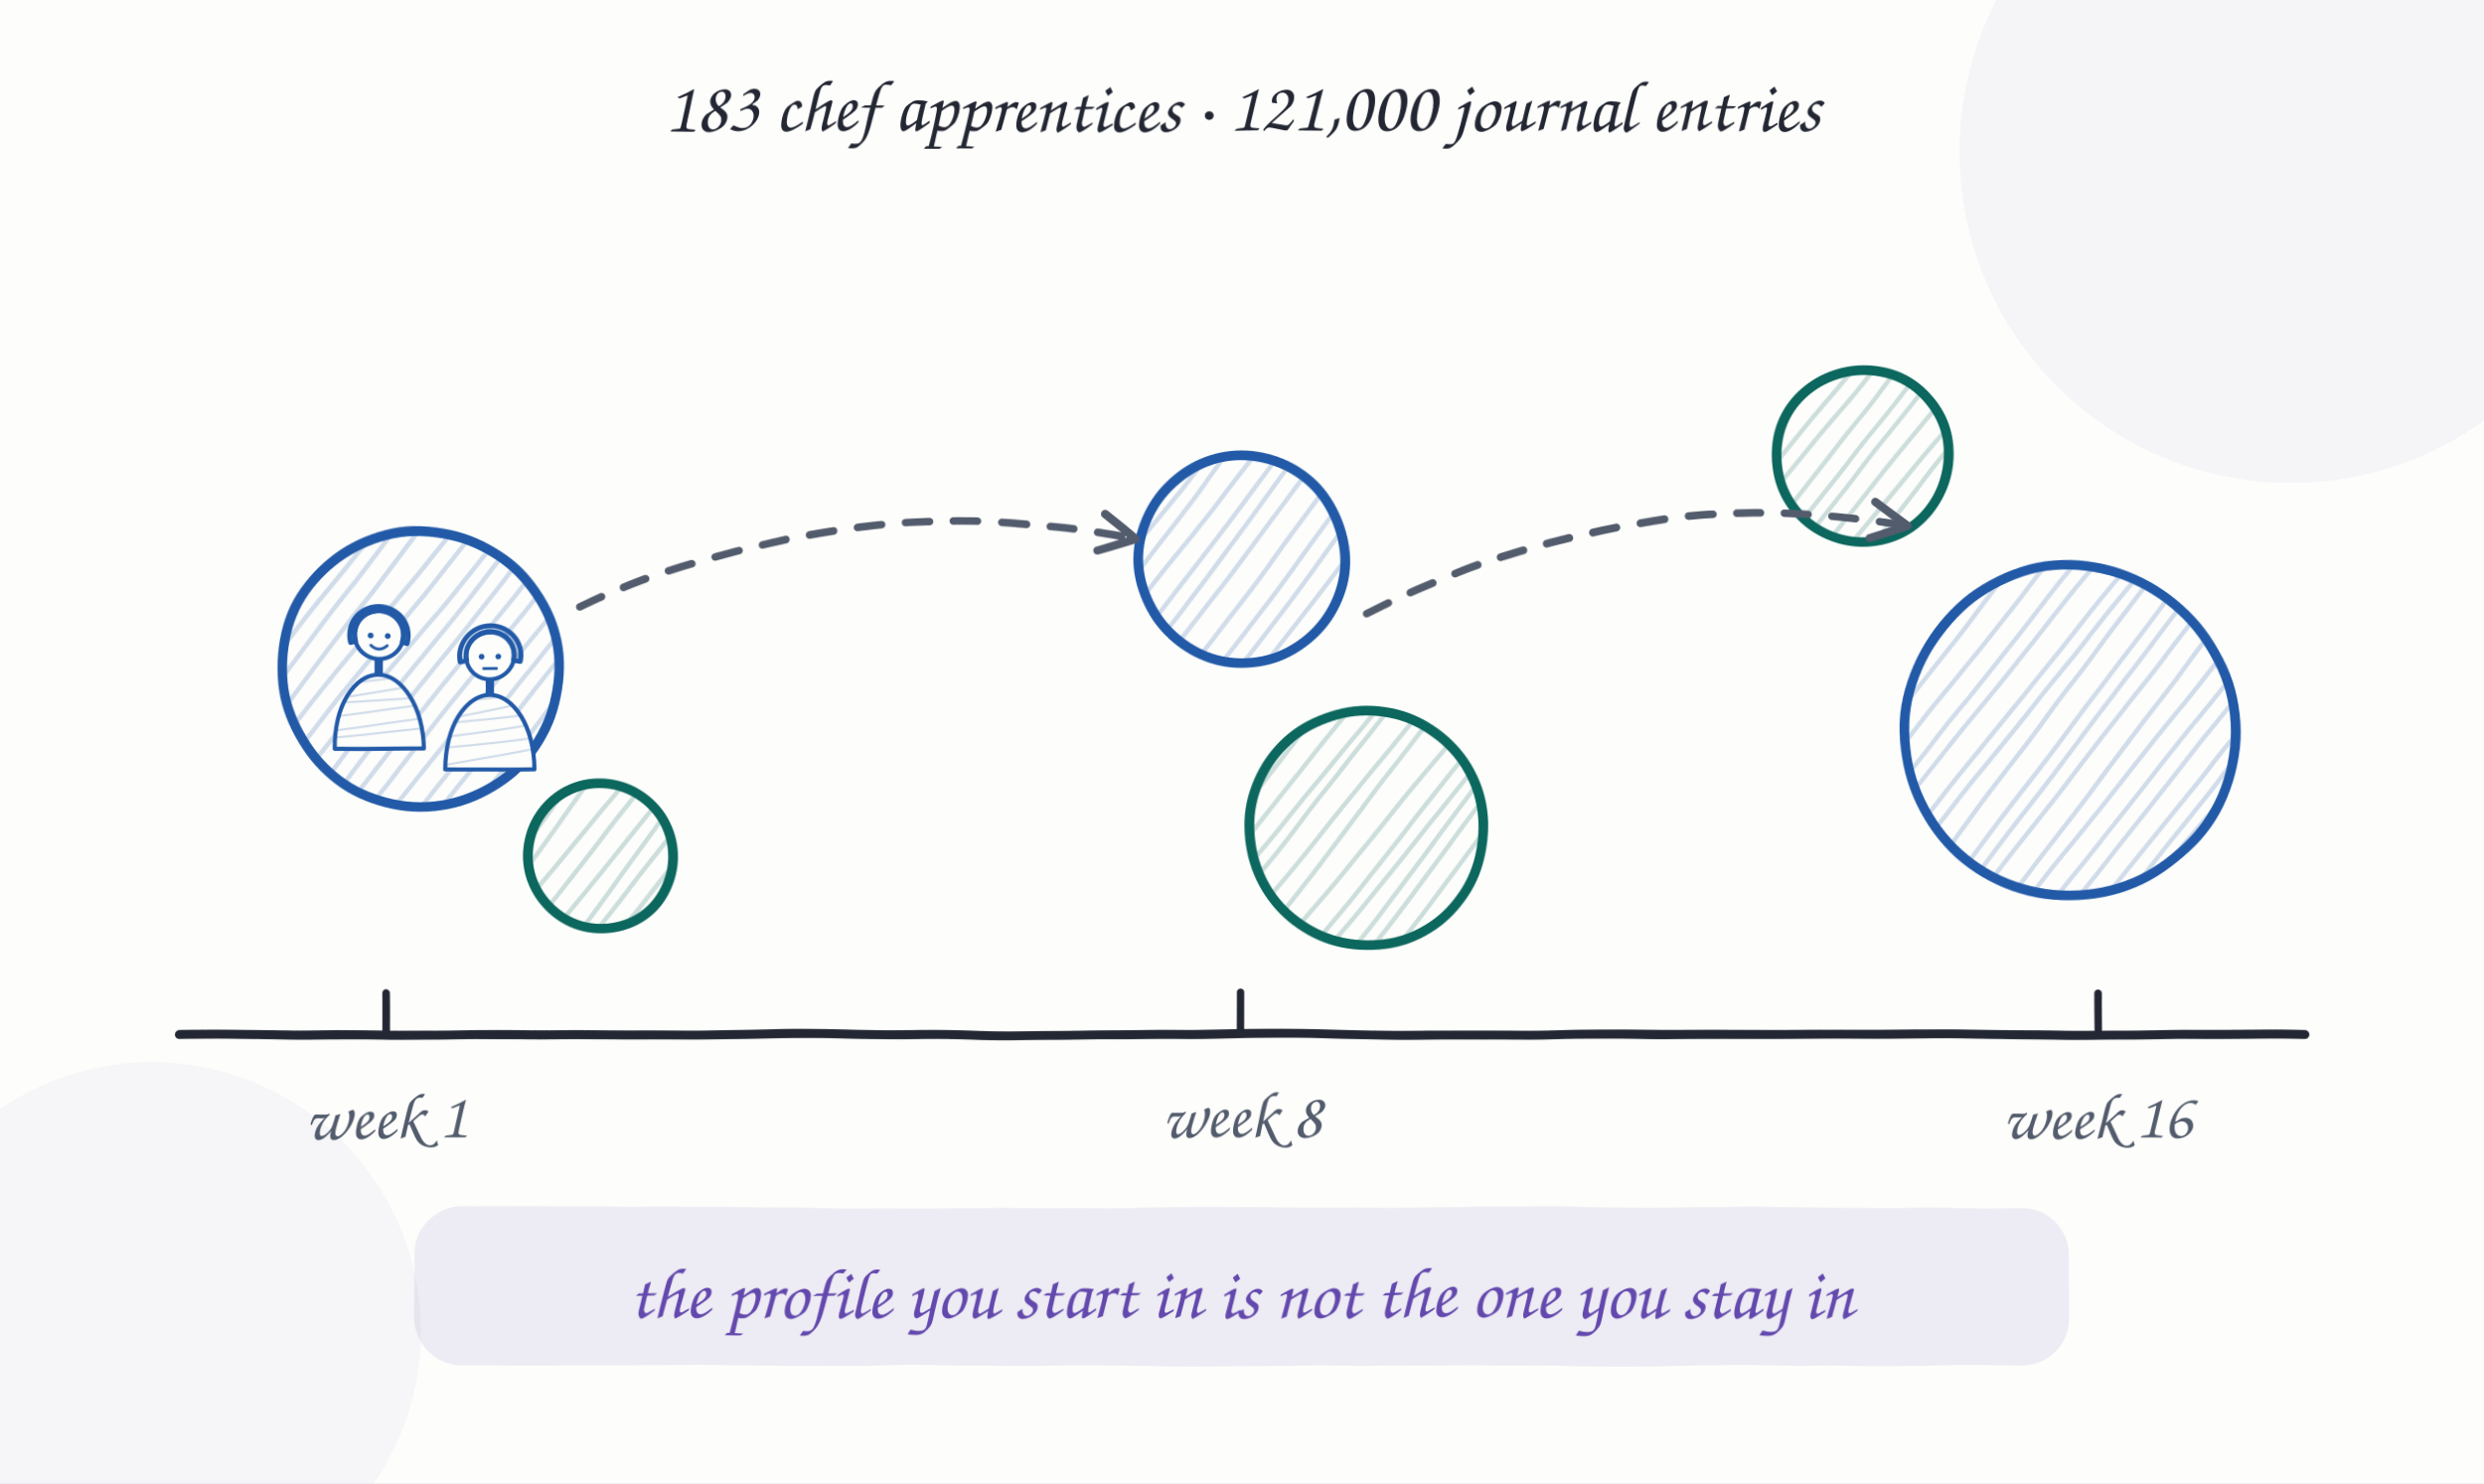
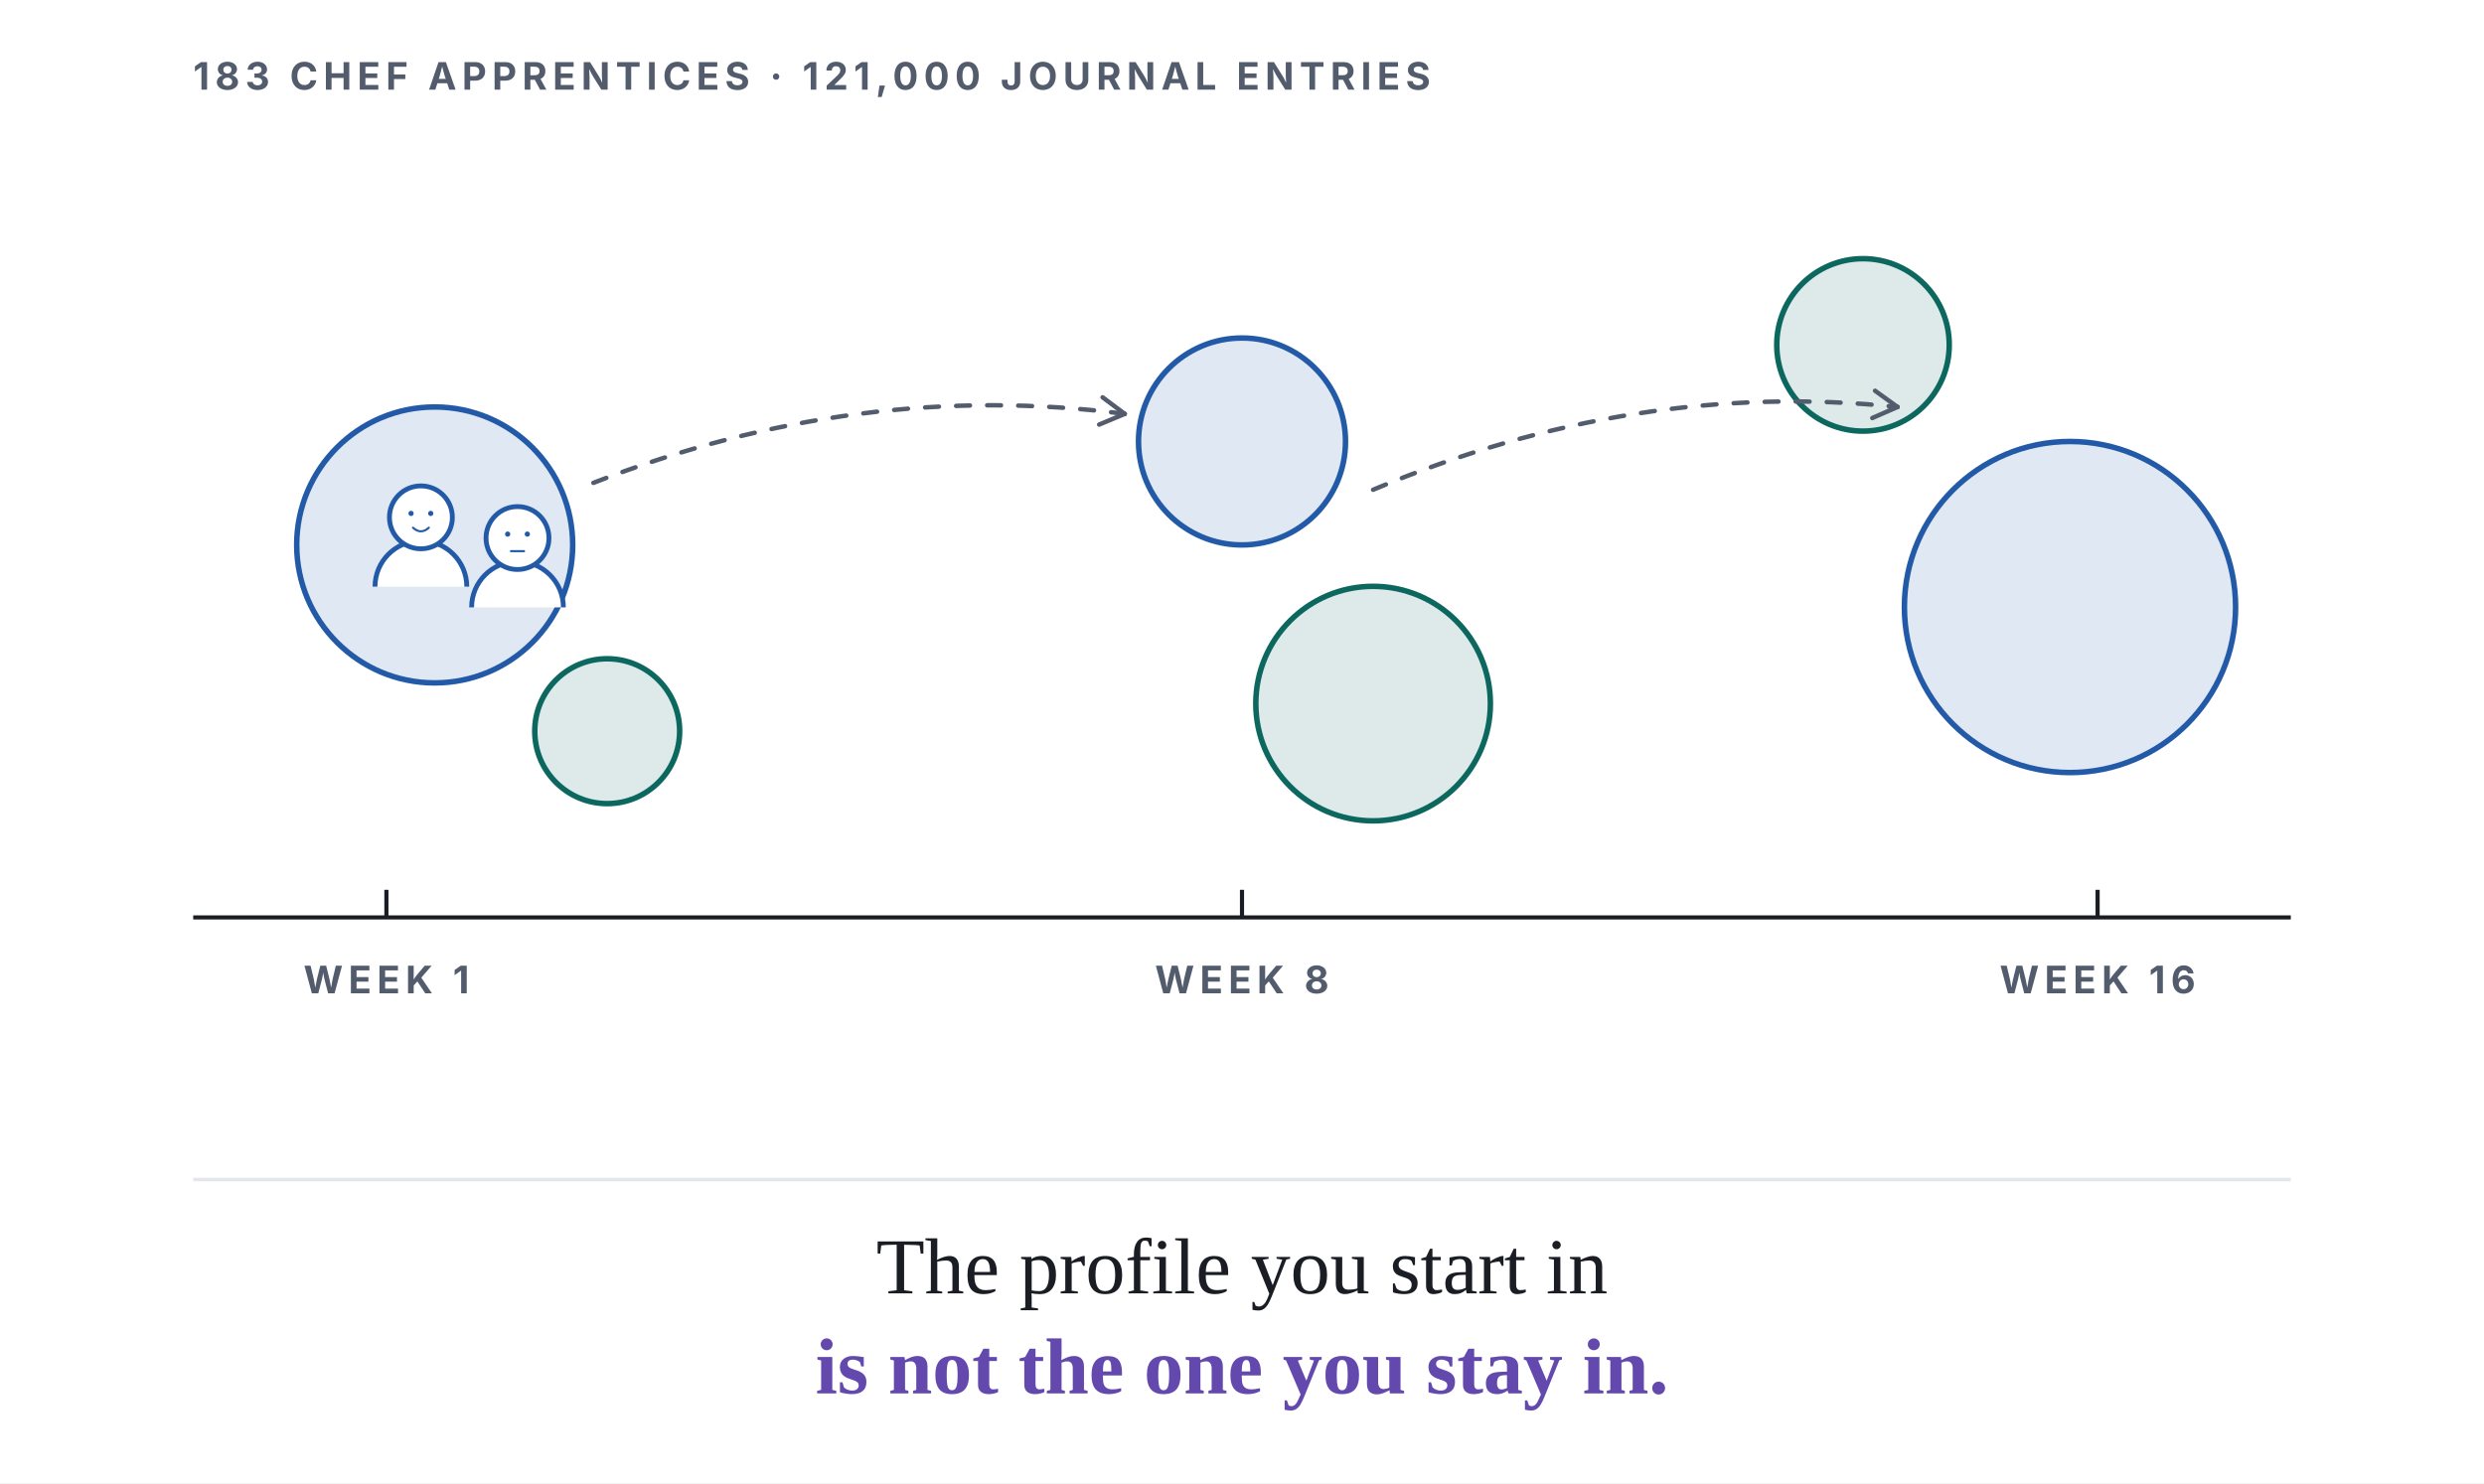
<svg xmlns="http://www.w3.org/2000/svg" class="wb" viewBox="0 0 720 430" role="img" aria-label="Across 183 chef apprentices and more than 121,000 learning-journal entries, the method tracked how learning patterns changed over time and produced interpretable profiles.">
-   <defs>
-     <filter id="rf199" x="-8%" y="-8%" width="116%" height="116%">
-       <feTurbulence type="fractalNoise" baseFrequency="0.018" numOctaves="3" seed="199" result="n" />
-       <feDisplacementMap in="SourceGraphic" in2="n" scale="1.4" xChannelSelector="R" yChannelSelector="G" />
-     </filter>
-     <marker id="ar199_232733" viewBox="0 0 12 12" refX="9" refY="6" markerWidth="6.5" markerHeight="6.5" orient="auto-start-reverse">
-       <path d="M1.5 1.5 L10 6 L1.5 10.5" fill="none" stroke="#232733" stroke-width="2" stroke-linecap="round" stroke-linejoin="round" />
-     </marker>
-     <marker id="ar199_6349ae" viewBox="0 0 12 12" refX="9" refY="6" markerWidth="6.5" markerHeight="6.5" orient="auto-start-reverse">
-       <path d="M1.5 1.5 L10 6 L1.5 10.5" fill="none" stroke="#6349ae" stroke-width="2" stroke-linecap="round" stroke-linejoin="round" />
-     </marker>
-     <marker id="ar199_225aa8" viewBox="0 0 12 12" refX="9" refY="6" markerWidth="6.5" markerHeight="6.5" orient="auto-start-reverse">
-       <path d="M1.5 1.5 L10 6 L1.5 10.5" fill="none" stroke="#225aa8" stroke-width="2" stroke-linecap="round" stroke-linejoin="round" />
-     </marker>
-     <marker id="ar199_0c675e" viewBox="0 0 12 12" refX="9" refY="6" markerWidth="6.5" markerHeight="6.5" orient="auto-start-reverse">
-       <path d="M1.5 1.5 L10 6 L1.5 10.5" fill="none" stroke="#0c675e" stroke-width="2" stroke-linecap="round" stroke-linejoin="round" />
-     </marker>
-     <marker id="ar199_166846" viewBox="0 0 12 12" refX="9" refY="6" markerWidth="6.5" markerHeight="6.5" orient="auto-start-reverse">
-       <path d="M1.5 1.5 L10 6 L1.5 10.5" fill="none" stroke="#166846" stroke-width="2" stroke-linecap="round" stroke-linejoin="round" />
-     </marker>
-     <marker id="ar199_785511" viewBox="0 0 12 12" refX="9" refY="6" markerWidth="6.5" markerHeight="6.5" orient="auto-start-reverse">
-       <path d="M1.5 1.5 L10 6 L1.5 10.5" fill="none" stroke="#785511" stroke-width="2" stroke-linecap="round" stroke-linejoin="round" />
-     </marker>
-     <marker id="ar199_a43245" viewBox="0 0 12 12" refX="9" refY="6" markerWidth="6.5" markerHeight="6.5" orient="auto-start-reverse">
-       <path d="M1.5 1.5 L10 6 L1.5 10.5" fill="none" stroke="#a43245" stroke-width="2" stroke-linecap="round" stroke-linejoin="round" />
-     </marker>
-     <marker id="ar199_535c6d" viewBox="0 0 12 12" refX="9" refY="6" markerWidth="6.5" markerHeight="6.5" orient="auto-start-reverse">
-       <path d="M1.5 1.5 L10 6 L1.5 10.5" fill="none" stroke="#535c6d" stroke-width="2" stroke-linecap="round" stroke-linejoin="round" />
-     </marker>
-   </defs>
-   <rect width="720" height="430" fill="#fdfdfb" />
-   <circle cx="664" cy="44" r="96" fill="#6349ae" fill-opacity="0.05" />
-   <circle cx="44" cy="386" r="78" fill="#6349ae" fill-opacity="0.04" />
-   <g filter="url(#rf199)">
-     <text x="360" y="38" text-anchor="middle" font-family="'Caveat','Bradley Hand',cursive" font-size="21" font-weight="600" fill="#232733">183 chef apprentices · 121,000 journal entries</text>
-     <path d="M52 300 L668 300" fill="none" stroke="#232733" stroke-width="2.6" stroke-linecap="round" stroke-linejoin="round" />
-     <path d="M112 300 v-12" fill="none" stroke="#232733" stroke-width="2.2" stroke-linecap="round" stroke-linejoin="round" />
-     <text x="112" y="330" text-anchor="middle" font-family="'Caveat','Bradley Hand',cursive" font-size="19" font-weight="600" fill="#535c6d">week 1</text>
-     <path d="M360 300 v-12" fill="none" stroke="#232733" stroke-width="2.2" stroke-linecap="round" stroke-linejoin="round" />
-     <text x="360" y="330" text-anchor="middle" font-family="'Caveat','Bradley Hand',cursive" font-size="19" font-weight="600" fill="#535c6d">week 8</text>
-     <path d="M608 300 v-12" fill="none" stroke="#232733" stroke-width="2.2" stroke-linecap="round" stroke-linejoin="round" />
-     <text x="608" y="330" text-anchor="middle" font-family="'Caveat','Bradley Hand',cursive" font-size="19" font-weight="600" fill="#535c6d">week 16</text>
-     <clipPath id="hc199_199_122_194">
-       <circle cx="122" cy="194" r="40" />
-     </clipPath>
-     <g clip-path="url(#hc199_199_122_194)" stroke="#225aa8" stroke-width="1.3" stroke-opacity="0.2" stroke-linecap="round">
-       <path d="M21 233 L83 154" fill="none" />
-       <path d="M25 234 L88 155" fill="none" />
-       <path d="M31 233 L94 155" fill="none" />
-       <path d="M40 235 L101 154" fill="none" />
-       <path d="M45 235 L109 154" fill="none" />
-       <path d="M53 235 L115 153" fill="none" />
-       <path d="M62 233 L122 153" fill="none" />
-       <path d="M67 233 L130 155" fill="none" />
-       <path d="M74 233 L138 153" fill="none" />
-       <path d="M81 233 L145 155" fill="none" />
-       <path d="M88 234 L150 155" fill="none" />
-       <path d="M95 233 L156 155" fill="none" />
-       <path d="M101 233 L163 155" fill="none" />
-       <path d="M107 234 L171 153" fill="none" />
-       <path d="M115 233 L180 153" fill="none" />
-       <path d="M123 233 L186 153" fill="none" />
-       <path d="M129 233 L192 153" fill="none" />
-       <path d="M137 235 L198 154" fill="none" />
-       <path d="M144 235 L206 153" fill="none" />
-       <path d="M149 235 L213 153" fill="none" />
-       <path d="M156 234 L219 154" fill="none" />
-       <path d="M165 235 L229 155" fill="none" />
-       <path d="M172 234 L235 154" fill="none" />
-       <path d="M180 235 L241 155" fill="none" />
-       <path d="M186 235 L250 155" fill="none" />
-       <path d="M193 235 L256 154" fill="none" />
-       <path d="M198 234 L260 153" fill="none" />
-       <path d="M204 234 L267 155" fill="none" />
-       <path d="M213 233 L274 153" fill="none" />
-       <path d="M221 234 L284 154" fill="none" />
-     </g>
-     <circle cx="122" cy="194" r="40" fill="none" stroke="#225aa8" stroke-width="2.8" />
-     <clipPath id="hc199_200_360_162">
-       <circle cx="360" cy="162" r="30" />
-     </clipPath>
-     <g clip-path="url(#hc199_200_360_162)" stroke="#225aa8" stroke-width="1.3" stroke-opacity="0.2" stroke-linecap="round">
-       <path d="M284 193 L331 132" fill="none" />
-       <path d="M291 191 L337 131" fill="none" />
-       <path d="M296 191 L343 133" fill="none" />
-       <path d="M303 191 L351 131" fill="none" />
-       <path d="M311 191 L356 131" fill="none" />
-       <path d="M317 191 L363 133" fill="none" />
-       <path d="M325 192 L371 132" fill="none" />
-       <path d="M332 191 L377 131" fill="none" />
-       <path d="M337 192 L384 131" fill="none" />
-       <path d="M347 191 L392 132" fill="none" />
-       <path d="M354 192 L399 133" fill="none" />
-       <path d="M361 191 L406 132" fill="none" />
-       <path d="M366 193 L413 133" fill="none" />
-       <path d="M375 193 L419 133" fill="none" />
-       <path d="M380 192 L427 132" fill="none" />
-       <path d="M389 193 L436 133" fill="none" />
-       <path d="M396 191 L443 131" fill="none" />
-       <path d="M401 192 L448 132" fill="none" />
-       <path d="M408 191 L455 133" fill="none" />
-       <path d="M416 191 L463 132" fill="none" />
-       <path d="M422 192 L469 132" fill="none" />
-       <path d="M432 191 L478 131" fill="none" />
-     </g>
-     <circle cx="360" cy="162" r="30" fill="none" stroke="#225aa8" stroke-width="2.8" />
-     <clipPath id="hc199_201_600_212">
-       <circle cx="600" cy="212" r="48" />
-     </clipPath>
-     <g clip-path="url(#hc199_201_600_212)" stroke="#225aa8" stroke-width="1.3" stroke-opacity="0.2" stroke-linecap="round">
-       <path d="M476 260 L553 163" fill="none" />
-       <path d="M484 261 L559 165" fill="none" />
-       <path d="M490 260 L565 164" fill="none" />
-       <path d="M497 261 L571 165" fill="none" />
-       <path d="M505 260 L578 163" fill="none" />
-       <path d="M509 260 L584 163" fill="none" />
-       <path d="M517 259 L593 164" fill="none" />
-       <path d="M524 261 L601 164" fill="none" />
-       <path d="M531 259 L607 164" fill="none" />
-       <path d="M539 261 L616 165" fill="none" />
-       <path d="M546 259 L622 164" fill="none" />
-       <path d="M554 260 L627 163" fill="none" />
-       <path d="M562 261 L635 165" fill="none" />
-       <path d="M568 260 L642 163" fill="none" />
-       <path d="M574 259 L649 163" fill="none" />
-       <path d="M582 261 L655 165" fill="none" />
-       <path d="M589 259 L664 165" fill="none" />
-       <path d="M597 259 L672 164" fill="none" />
-       <path d="M602 261 L678 164" fill="none" />
-       <path d="M610 261 L686 165" fill="none" />
-       <path d="M617 260 L692 163" fill="none" />
-       <path d="M622 259 L698 164" fill="none" />
-       <path d="M630 261 L706 164" fill="none" />
-       <path d="M638 259 L714 163" fill="none" />
-       <path d="M646 261 L721 165" fill="none" />
-       <path d="M652 259 L728 165" fill="none" />
-       <path d="M660 261 L733 163" fill="none" />
-       <path d="M667 259 L742 165" fill="none" />
-       <path d="M673 261 L750 163" fill="none" />
-       <path d="M682 260 L756 163" fill="none" />
-       <path d="M688 261 L762 165" fill="none" />
-       <path d="M695 260 L769 164" fill="none" />
-       <path d="M703 261 L776 165" fill="none" />
-       <path d="M712 260 L784 165" fill="none" />
-       <path d="M718 259 L792 164" fill="none" />
-     </g>
-     <circle cx="600" cy="212" r="48" fill="none" stroke="#225aa8" stroke-width="2.8" />
-     <clipPath id="hc199_202_174_248">
-       <circle cx="174" cy="248" r="21" />
-     </clipPath>
-     <g clip-path="url(#hc199_202_174_248)" stroke="#0c675e" stroke-width="1.3" stroke-opacity="0.2" stroke-linecap="round">
-       <path d="M121 269 L152 226" fill="none" />
-       <path d="M127 270 L159 227" fill="none" />
-       <path d="M134 270 L166 226" fill="none" />
-       <path d="M141 268 L171 226" fill="none" />
-       <path d="M146 269 L181 227" fill="none" />
-       <path d="M154 269 L186 228" fill="none" />
-       <path d="M161 269 L195 227" fill="none" />
-       <path d="M168 270 L200 226" fill="none" />
-       <path d="M174 268 L206 227" fill="none" />
-       <path d="M181 268 L213 228" fill="none" />
-       <path d="M190 268 L223 228" fill="none" />
-       <path d="M194 270 L229 228" fill="none" />
-       <path d="M201 270 L235 227" fill="none" />
-       <path d="M211 270 L242 227" fill="none" />
-       <path d="M218 270 L251 227" fill="none" />
-       <path d="M225 269 L257 227" fill="none" />
-     </g>
-     <circle cx="174" cy="248" r="21" fill="none" stroke="#0c675e" stroke-width="2.8" />
-     <clipPath id="hc199_203_396_240">
-       <circle cx="396" cy="240" r="34" />
-     </clipPath>
-     <g clip-path="url(#hc199_203_396_240)" stroke="#0c675e" stroke-width="1.3" stroke-opacity="0.2" stroke-linecap="round">
-       <path d="M308 275 L363 205" fill="none" />
-       <path d="M316 273 L369 205" fill="none" />
-       <path d="M325 273 L377 207" fill="none" />
-       <path d="M330 274 L383 205" fill="none" />
-       <path d="M337 274 L390 207" fill="none" />
-       <path d="M343 274 L398 207" fill="none" />
-       <path d="M349 274 L403 205" fill="none" />
-       <path d="M356 275 L411 207" fill="none" />
-       <path d="M364 275 L417 205" fill="none" />
-       <path d="M372 274 L427 207" fill="none" />
-       <path d="M381 274 L434 207" fill="none" />
-       <path d="M385 275 L440 207" fill="none" />
-       <path d="M393 274 L445 205" fill="none" />
-       <path d="M398 274 L450 205" fill="none" />
-       <path d="M405 274 L457 206" fill="none" />
-       <path d="M414 273 L467 207" fill="none" />
-       <path d="M420 273 L474 206" fill="none" />
-       <path d="M430 274 L481 205" fill="none" />
-       <path d="M437 274 L488 205" fill="none" />
-       <path d="M442 274 L497 207" fill="none" />
-       <path d="M451 274 L504 205" fill="none" />
-       <path d="M455 274 L509 205" fill="none" />
-       <path d="M463 275 L516 206" fill="none" />
-       <path d="M471 274 L523 207" fill="none" />
-       <path d="M477 273 L531 205" fill="none" />
-     </g>
-     <circle cx="396" cy="240" r="34" fill="none" stroke="#0c675e" stroke-width="2.8" />
-     <clipPath id="hc199_204_540_132">
-       <circle cx="540" cy="132" r="25" />
-     </clipPath>
-     <g clip-path="url(#hc199_204_540_132)" stroke="#0c675e" stroke-width="1.3" stroke-opacity="0.2" stroke-linecap="round">
-       <path d="M477 158 L514 108" fill="none" />
-       <path d="M483 156 L520 106" fill="none" />
-       <path d="M488 157 L528 108" fill="none" />
-       <path d="M497 156 L536 108" fill="none" />
-       <path d="M503 156 L543 107" fill="none" />
-       <path d="M512 156 L549 108" fill="none" />
-       <path d="M517 158 L557 107" fill="none" />
-       <path d="M523 157 L563 106" fill="none" />
-       <path d="M530 157 L571 106" fill="none" />
-       <path d="M538 156 L578 108" fill="none" />
-       <path d="M543 158 L583 107" fill="none" />
-       <path d="M551 157 L591 108" fill="none" />
-       <path d="M558 157 L596 106" fill="none" />
-       <path d="M565 157 L603 107" fill="none" />
-       <path d="M573 158 L612 107" fill="none" />
-       <path d="M582 157 L619 106" fill="none" />
-       <path d="M588 157 L627 108" fill="none" />
-       <path d="M598 157 L637 107" fill="none" />
-       <path d="M602 157 L643 107" fill="none" />
-     </g>
-     <circle cx="540" cy="132" r="25" fill="none" stroke="#0c675e" stroke-width="2.8" />
-     <path d="M110.0 187.7 L110.0 198.3" fill="none" stroke="#225aa8" stroke-width="2.392" stroke-linecap="round" stroke-linejoin="round" />
-     <clipPath id="tor199_219_110_184">
-       <path d="M97.1 217.1 C97.1 205.2 103.1 195.5 110.0 195.5 C116.9 195.5 122.9 205.2 122.9 217.1 Z" />
-     </clipPath>
-     <path d="M97.1 217.1 C97.1 205.2 103.1 195.5 110.0 195.5 C116.9 195.5 122.9 205.2 122.9 217.1 Z" fill="#fdfdfb" />
-     <g clip-path="url(#tor199_219_110_184)" stroke="#225aa8" stroke-width="0.6" stroke-opacity=".2" stroke-linecap="round">
-       <path d="M96 196 L124 191" fill="none" />
-       <path d="M96 199 L124 195" fill="none" />
-       <path d="M96 203 L124 198" fill="none" />
-       <path d="M96 204 L124 202" fill="none" />
-       <path d="M96 208 L124 204" fill="none" />
-       <path d="M96 212 L124 208" fill="none" />
-       <path d="M96 214 L124 211" fill="none" />
-     </g>
-     <path d="M97.1 217.1 C97.1 205.2 103.1 195.5 110.0 195.5 C116.9 195.5 122.9 205.2 122.9 217.1 Z" fill="none" stroke="#225aa8" stroke-width="1.2" stroke-linejoin="round" />
-     <circle cx="110" cy="184" r="6.9" fill="#fdfdfb" stroke="#225aa8" stroke-width="1.2" />
-     <path d="M102.0 186.3 A8.3 8.3 0 1 1 118.0 186.3 L116.6 185.9 A6.9 6.9 0 1 0 103.4 185.9 Z" fill="#225aa8" fill-opacity=".24" stroke="#225aa8" stroke-width="1.4" stroke-linejoin="round" />
-     <circle cx="107.6" cy="184.2" r="0.83" fill="#225aa8" />
-     <circle cx="112.4" cy="184.2" r="0.83" fill="#225aa8" />
-     <path d="M107.7 187.0 q2.3 2.1 4.6 0" fill="none" stroke="#225aa8" stroke-width="0.828" stroke-linecap="round" stroke-linejoin="round" />
-     <path d="M142.0 193.7 L142.0 204.3" fill="none" stroke="#225aa8" stroke-width="2.392" stroke-linecap="round" stroke-linejoin="round" />
-     <clipPath id="tor199_220_142_190">
-       <path d="M129.1 223.1 C129.1 211.2 135.1 201.5 142.0 201.5 C148.9 201.5 154.9 211.2 154.9 223.1 Z" />
-     </clipPath>
-     <path d="M129.1 223.1 C129.1 211.2 135.1 201.5 142.0 201.5 C148.9 201.5 154.9 211.2 154.9 223.1 Z" fill="#fdfdfb" />
-     <g clip-path="url(#tor199_220_142_190)" stroke="#225aa8" stroke-width="0.6" stroke-opacity=".2" stroke-linecap="round">
-       <path d="M128 202 L156 197" fill="none" />
-       <path d="M128 204 L156 201" fill="none" />
-       <path d="M128 209 L156 203" fill="none" />
-       <path d="M128 210 L156 207" fill="none" />
-       <path d="M128 214 L156 210" fill="none" />
-       <path d="M128 217 L156 214" fill="none" />
-       <path d="M128 222 L156 217" fill="none" />
-     </g>
-     <path d="M129.1 223.1 C129.1 211.2 135.1 201.5 142.0 201.5 C148.9 201.5 154.9 211.2 154.9 223.1 Z" fill="none" stroke="#225aa8" stroke-width="1.2" stroke-linejoin="round" />
-     <circle cx="142" cy="190" r="6.9" fill="#fdfdfb" stroke="#225aa8" stroke-width="1.2" />
-     <path d="M133.4 191.8 A8.8 8.8 0 1 1 150.6 191.8 L148.7 191.4 A6.9 6.9 0 1 0 135.3 191.4 Z" fill="#225aa8" fill-opacity=".24" stroke="#225aa8" stroke-width="1.4" stroke-linejoin="round" />
-     <circle cx="139.6" cy="190.2" r="0.83" fill="#225aa8" />
-     <circle cx="144.4" cy="190.2" r="0.83" fill="#225aa8" />
-     <path d="M140.2 193.7 h3.7" fill="none" stroke="#225aa8" stroke-width="0.828" stroke-linecap="round" stroke-linejoin="round" />
-     <path d="M168 176 Q248 140 328 156" fill="none" stroke="#535c6d" stroke-width="2.2" stroke-linecap="round" stroke-linejoin="round" stroke-dasharray="7 7" marker-end="url(#ar199_535c6d)" />
-     <path d="M396 178 Q474 139 552 152" fill="none" stroke="#535c6d" stroke-width="2.2" stroke-linecap="round" stroke-linejoin="round" stroke-dasharray="7 7" marker-end="url(#ar199_535c6d)" />
-     <rect x="120.0" y="350" width="480" height="46" rx="14" fill="#6349ae" fill-opacity="0.1" />
-     <text x="360" y="382" text-anchor="middle" font-family="'Caveat','Bradley Hand',cursive" font-size="21" font-weight="600" fill="#6349ae">the profile you start in is not the one you stay in</text>
-   </g>
+   <rect width="720" height="430" fill="#ffffff" />
+   <text x="56" y="26" text-anchor="start" font-family="Inter,-apple-system,'Helvetica Neue',system-ui,sans-serif" font-size="11" font-weight="700" fill="#535c6d" letter-spacing="1.6">183 CHEF APPRENTICES · 121,000 JOURNAL ENTRIES</text>
+   <circle cx="126" cy="158" r="40" fill="#225aa8" fill-opacity="0.14" />
+   <circle cx="126" cy="158" r="40" fill="none" stroke="#225aa8" stroke-width="1.6" />
+   <circle cx="360" cy="128" r="30" fill="#225aa8" fill-opacity="0.14" />
+   <circle cx="360" cy="128" r="30" fill="none" stroke="#225aa8" stroke-width="1.6" />
+   <circle cx="600" cy="176" r="48" fill="#225aa8" fill-opacity="0.14" />
+   <circle cx="600" cy="176" r="48" fill="none" stroke="#225aa8" stroke-width="1.6" />
+   <circle cx="176" cy="212" r="21" fill="#0c675e" fill-opacity="0.14" />
+   <circle cx="176" cy="212" r="21" fill="none" stroke="#0c675e" stroke-width="1.6" />
+   <circle cx="398" cy="204" r="34" fill="#0c675e" fill-opacity="0.14" />
+   <circle cx="398" cy="204" r="34" fill="none" stroke="#0c675e" stroke-width="1.6" />
+   <circle cx="540" cy="100" r="25" fill="#0c675e" fill-opacity="0.14" />
+   <circle cx="540" cy="100" r="25" fill="none" stroke="#0c675e" stroke-width="1.6" />
+   <path d="M108.7 170.1 a13.3 13.3 0 0 1 26.6 0" fill="#ffffff" stroke="#225aa8" stroke-width="1.4" stroke-linecap="butt" stroke-linejoin="round" />
+   <circle cx="122" cy="150" r="9.12" fill="#ffffff" stroke="#225aa8" stroke-width="1.4" />
+   <circle cx="119.15" cy="148.86" r="0.76" fill="#225aa8" />
+   <circle cx="124.85" cy="148.86" r="0.76" fill="#225aa8" />
+   <path d="M119.7 153.0 q2.3 2.1 4.6 0" fill="none" stroke="#225aa8" stroke-width="0.608" stroke-linecap="round" stroke-linejoin="round" />
+   <path d="M136.7 176.1 a13.3 13.3 0 0 1 26.6 0" fill="#ffffff" stroke="#225aa8" stroke-width="1.4" stroke-linecap="butt" stroke-linejoin="round" />
+   <circle cx="150" cy="156" r="9.12" fill="#ffffff" stroke="#225aa8" stroke-width="1.4" />
+   <circle cx="147.15" cy="154.86" r="0.76" fill="#225aa8" />
+   <circle cx="152.85" cy="154.86" r="0.76" fill="#225aa8" />
+   <path d="M148.1 159.8 h3.8" fill="none" stroke="#225aa8" stroke-width="0.608" stroke-linecap="round" stroke-linejoin="round" />
+   <path d="M172 140 Q249 110 326 120" fill="none" stroke="#535c6d" stroke-width="1.3" stroke-linecap="round" stroke-linejoin="round" stroke-dasharray="4 5" />
+   <path d="M326 120 l-7.4 3.1" fill="none" stroke="#535c6d" stroke-width="1.3" stroke-linecap="round" stroke-linejoin="round" />
+   <path d="M326 120 l-6.4 -4.8" fill="none" stroke="#535c6d" stroke-width="1.3" stroke-linecap="round" stroke-linejoin="round" />
+   <path d="M398 142 Q474 110 550 118" fill="none" stroke="#535c6d" stroke-width="1.3" stroke-linecap="round" stroke-linejoin="round" stroke-dasharray="4 5" />
+   <path d="M550 118 l-7.3 3.2" fill="none" stroke="#535c6d" stroke-width="1.3" stroke-linecap="round" stroke-linejoin="round" />
+   <path d="M550 118 l-6.5 -4.7" fill="none" stroke="#535c6d" stroke-width="1.3" stroke-linecap="round" stroke-linejoin="round" />
+   <path d="M56 266 H664" fill="none" stroke="#1a1d24" stroke-width="1.2" stroke-linecap="butt" stroke-linejoin="round" />
+   <path d="M112 258 V266" fill="none" stroke="#1a1d24" stroke-width="1.2" stroke-linecap="butt" stroke-linejoin="round" />
+   <text x="112" y="288" text-anchor="middle" font-family="Inter,-apple-system,'Helvetica Neue',system-ui,sans-serif" font-size="11" font-weight="700" fill="#535c6d" letter-spacing="1.6">WEEK 1</text>
+   <path d="M360 258 V266" fill="none" stroke="#1a1d24" stroke-width="1.2" stroke-linecap="butt" stroke-linejoin="round" />
+   <text x="360" y="288" text-anchor="middle" font-family="Inter,-apple-system,'Helvetica Neue',system-ui,sans-serif" font-size="11" font-weight="700" fill="#535c6d" letter-spacing="1.6">WEEK 8</text>
+   <path d="M608 258 V266" fill="none" stroke="#1a1d24" stroke-width="1.2" stroke-linecap="butt" stroke-linejoin="round" />
+   <text x="608" y="288" text-anchor="middle" font-family="Inter,-apple-system,'Helvetica Neue',system-ui,sans-serif" font-size="11" font-weight="700" fill="#535c6d" letter-spacing="1.6">WEEK 16</text>
+   <path d="M56 342 H664" fill="none" stroke="#e3e6ec" stroke-width="1" stroke-linecap="butt" stroke-linejoin="round" />
+   <text x="360.0" y="375" text-anchor="middle" font-family="Fraunces,Georgia,'Times New Roman',serif" font-size="23" font-weight="500" fill="#1a1d24">The profile you start in</text>
+   <text x="360.0" y="404" text-anchor="middle" font-family="Fraunces,Georgia,'Times New Roman',serif" font-size="23" font-weight="600" fill="#6349ae">is not the one you stay in.</text>
</svg>
